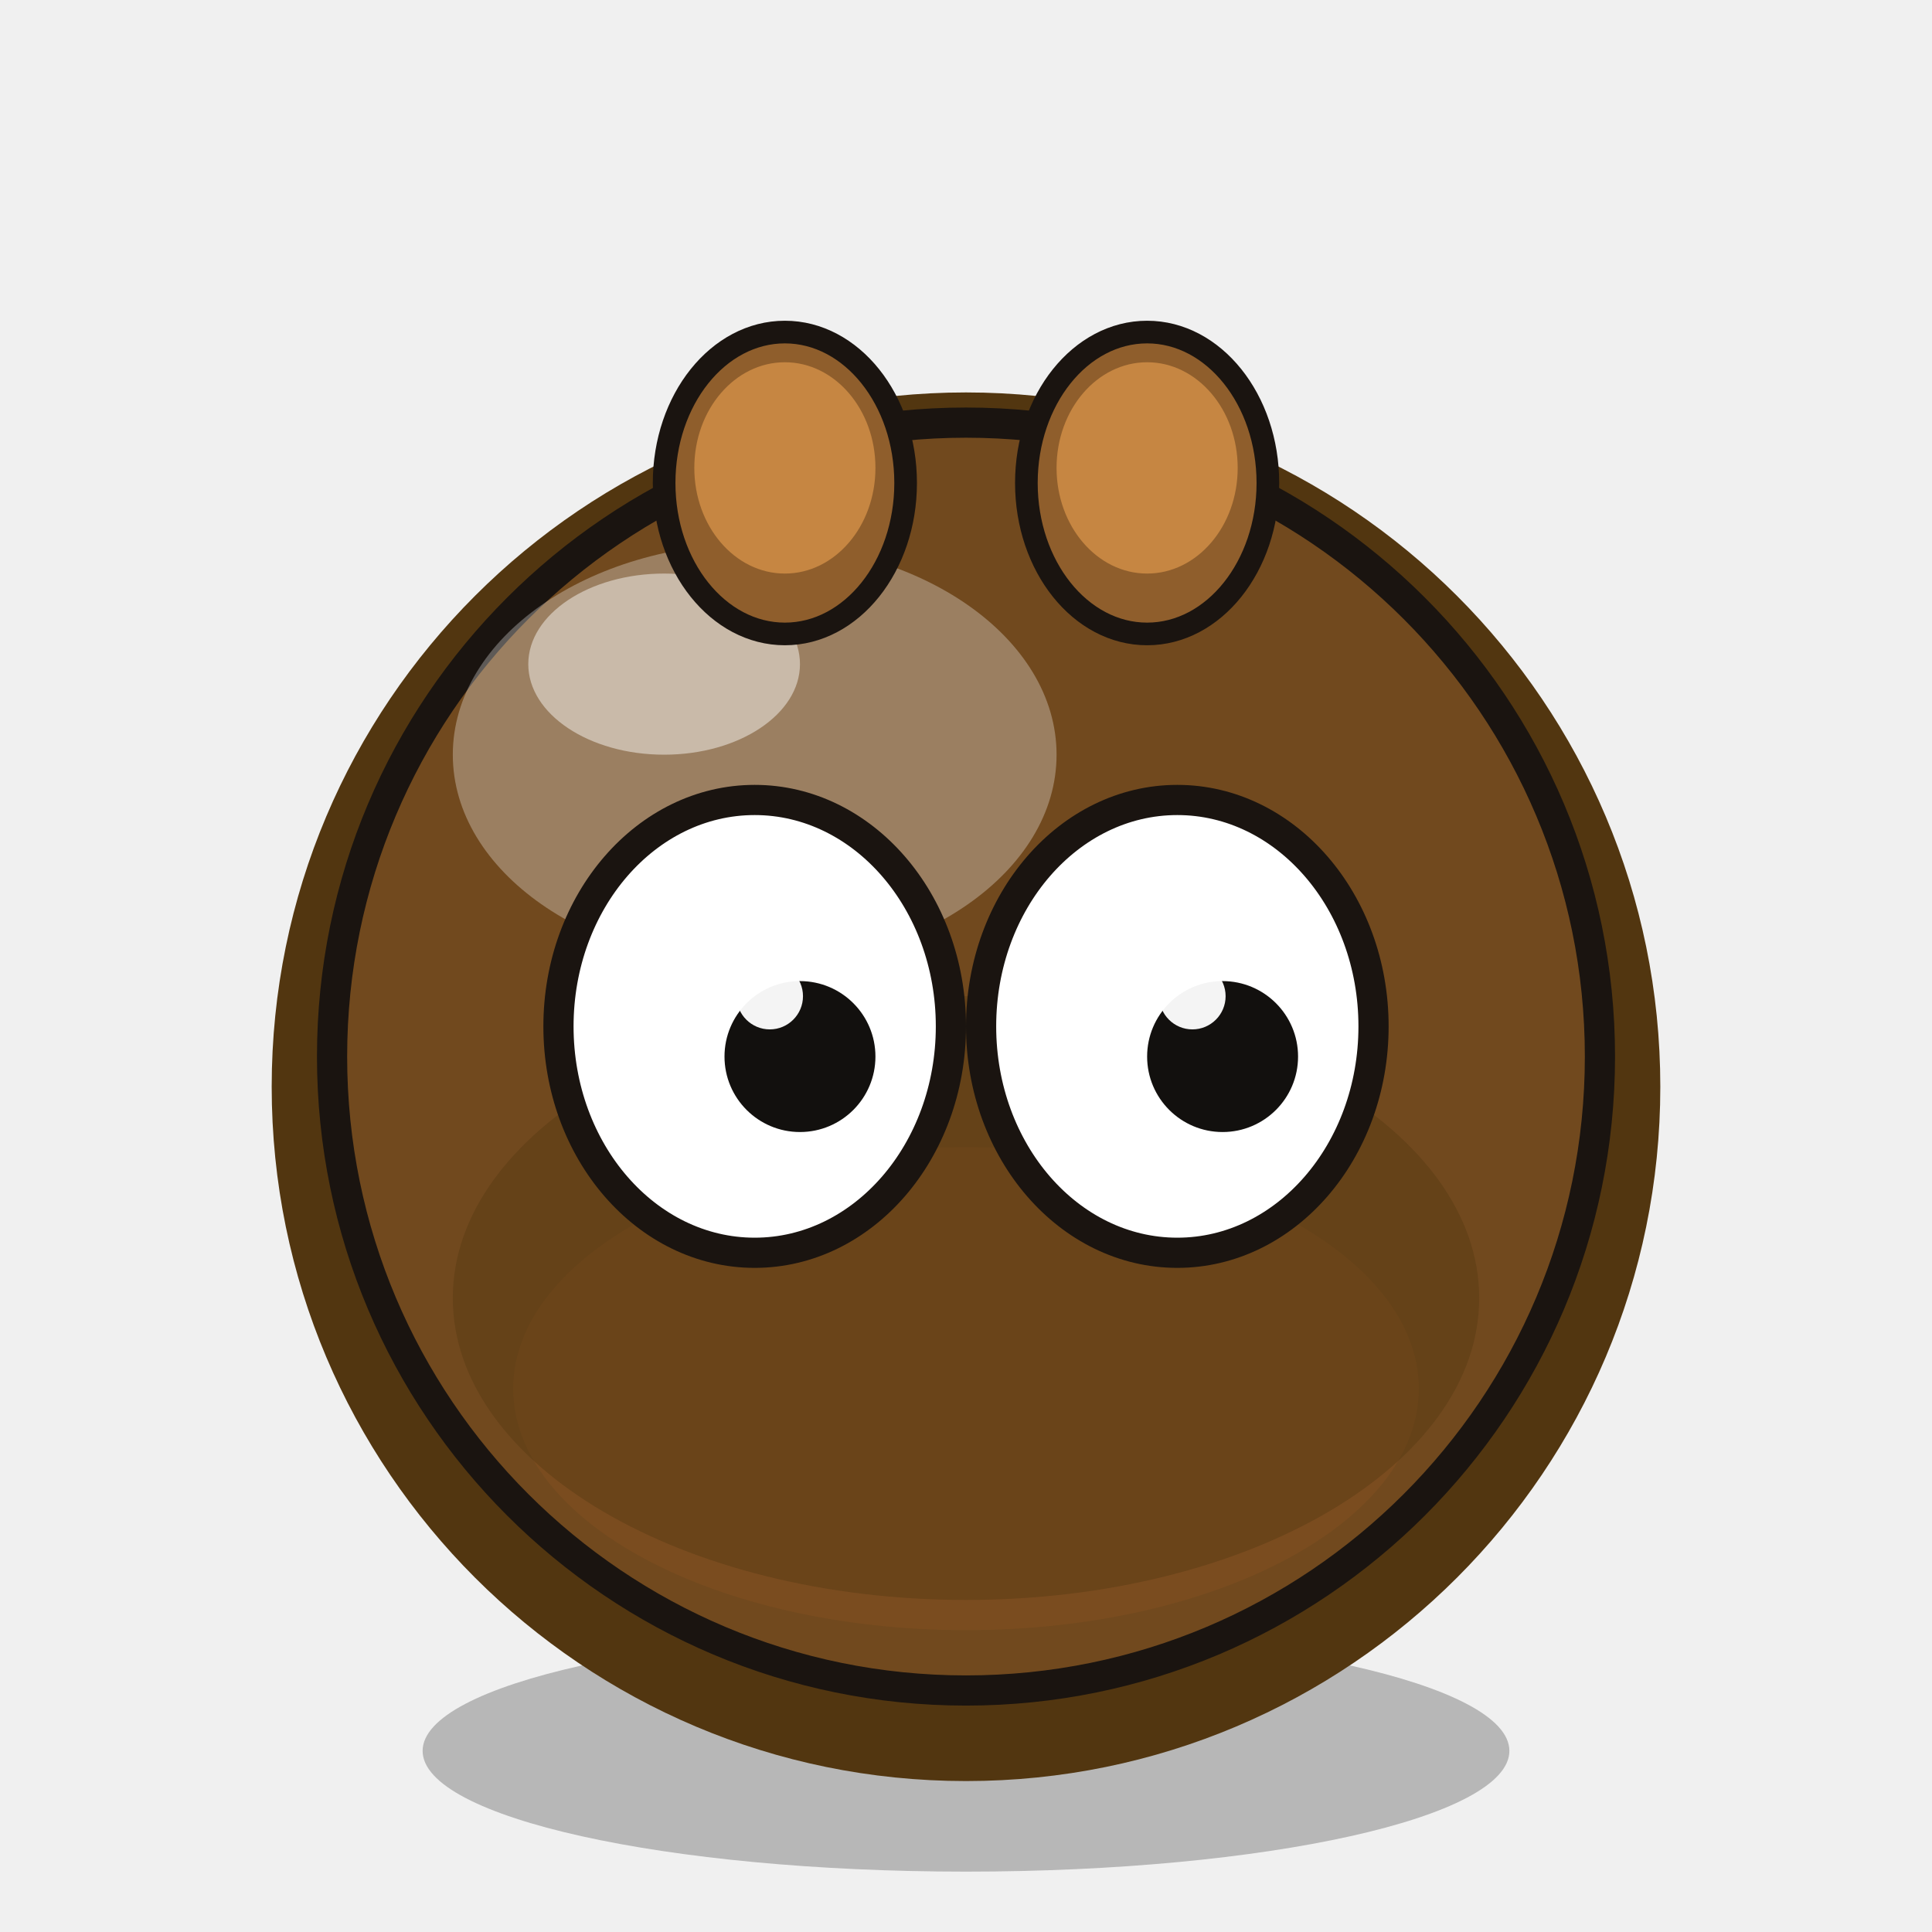
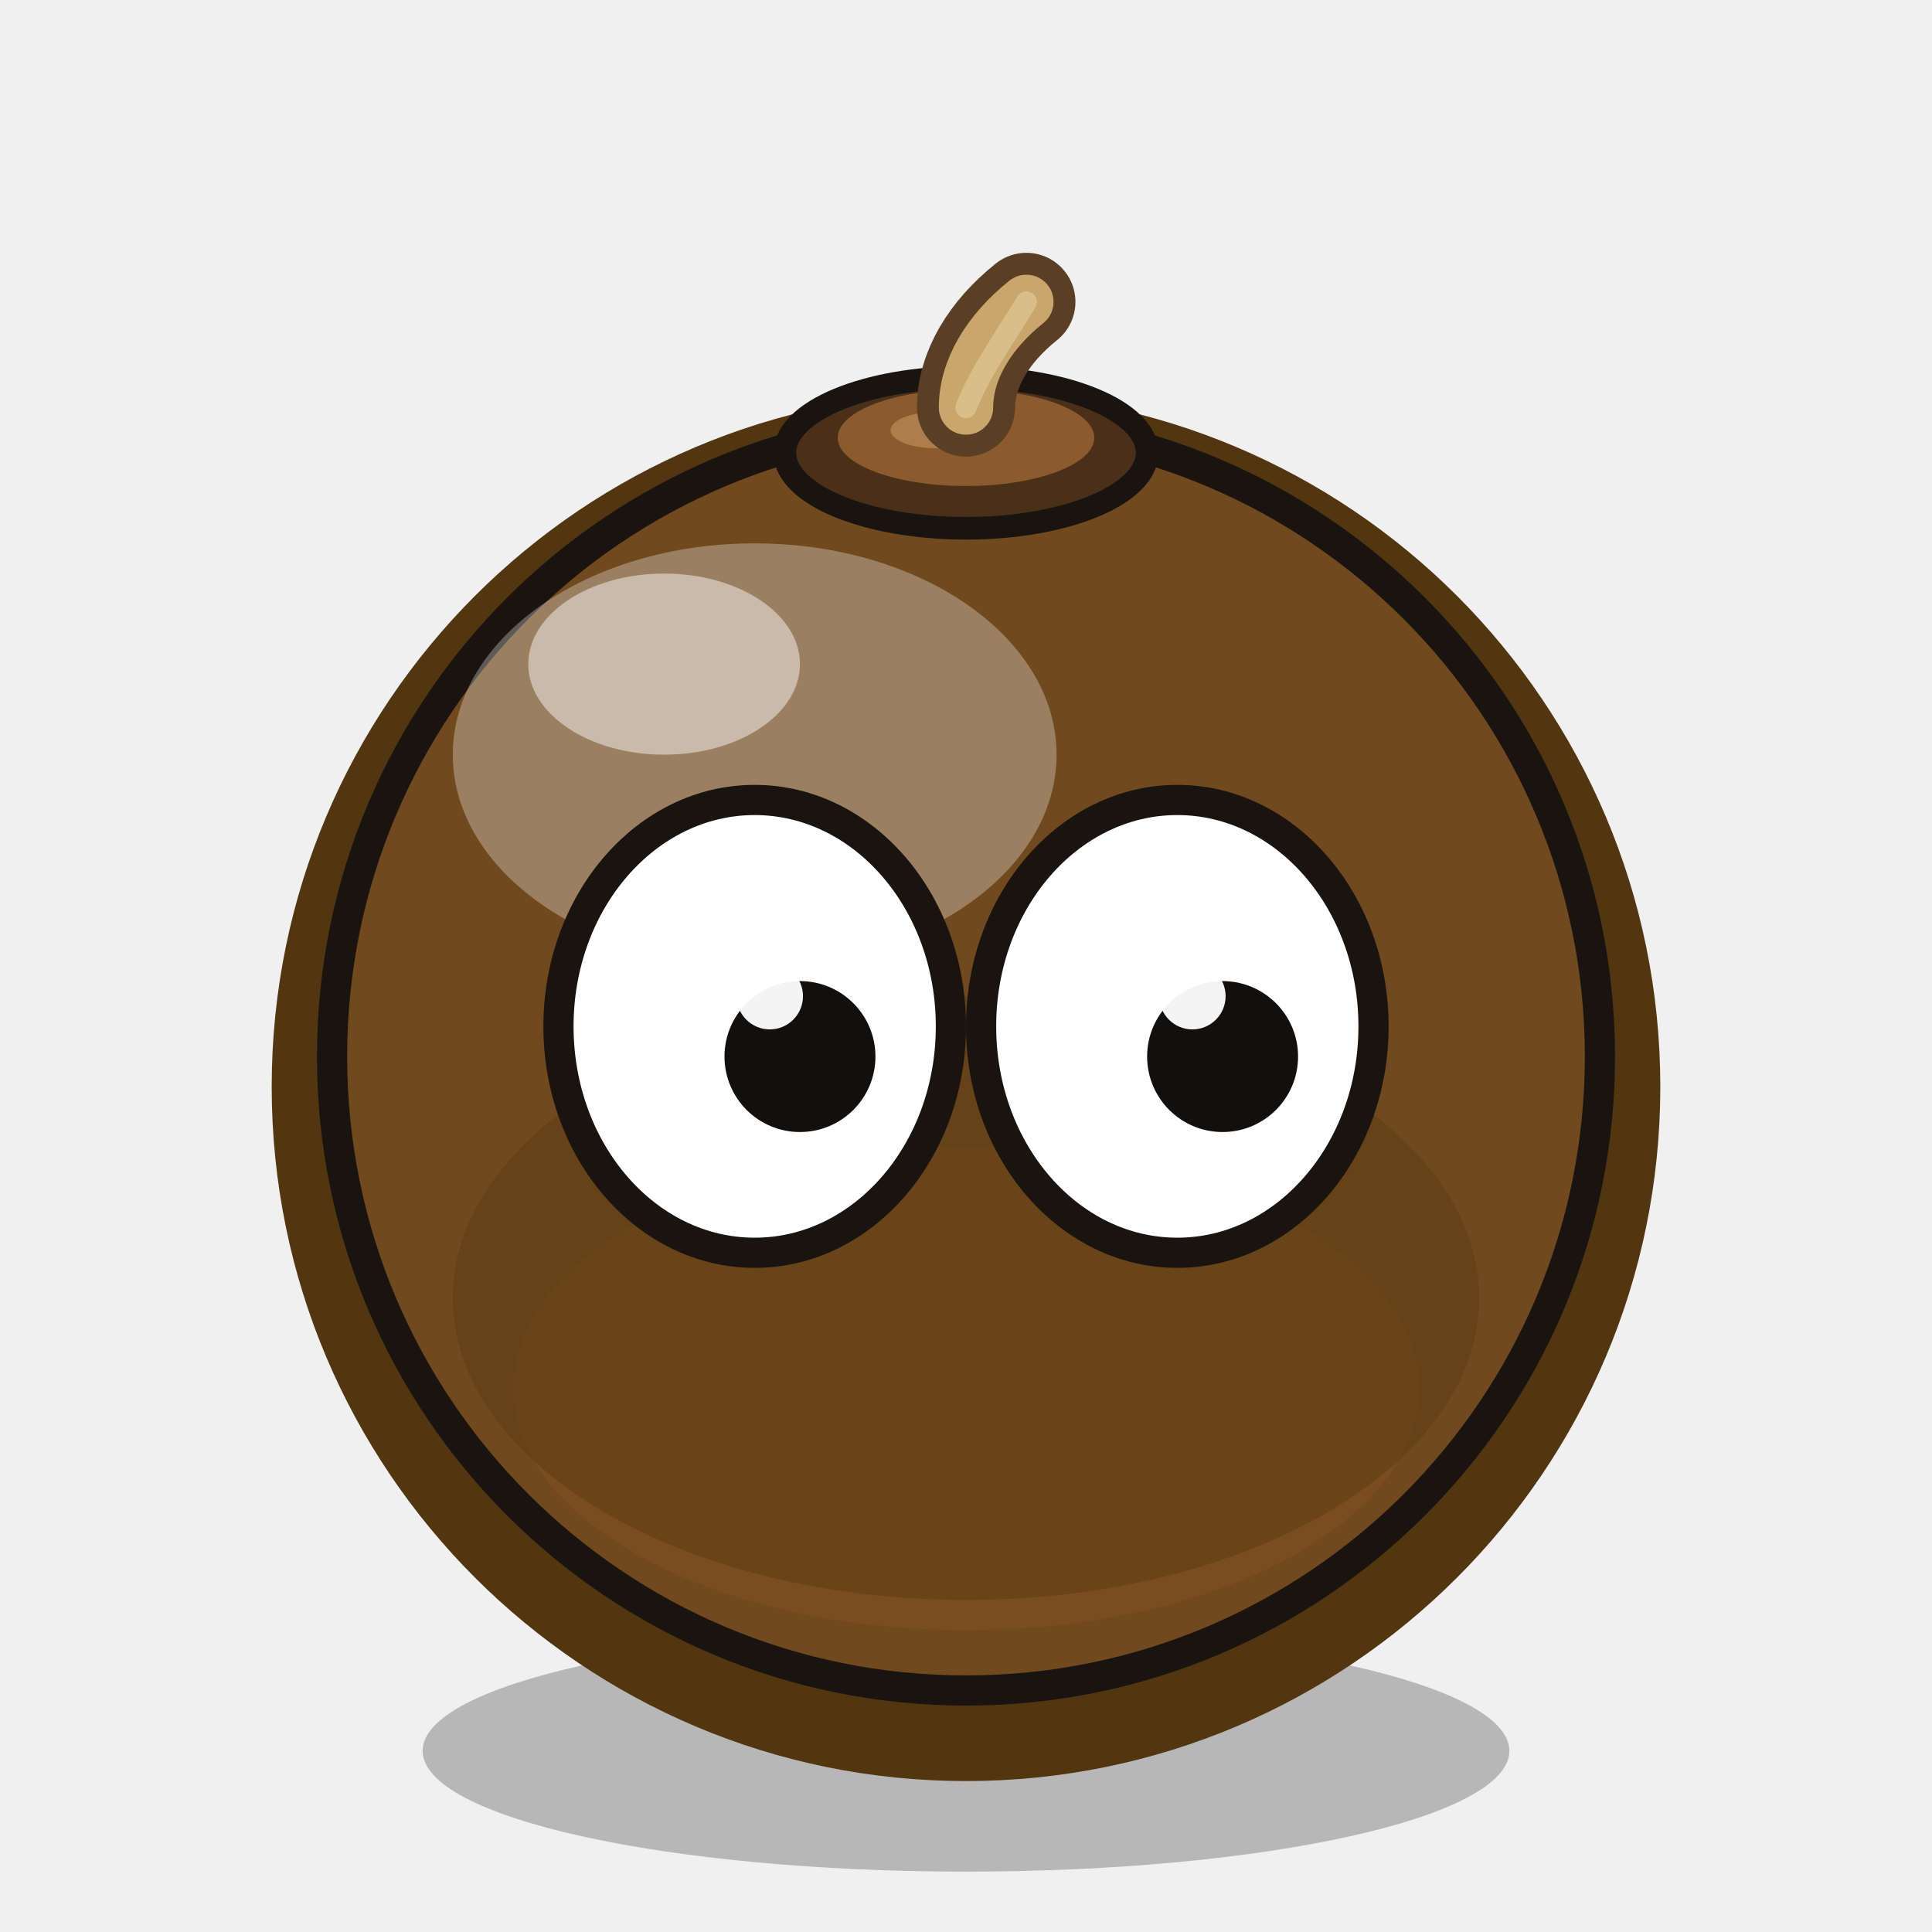
<svg xmlns="http://www.w3.org/2000/svg" viewBox="0 0 128 128" width="128" height="128">
  <ellipse cx="64" cy="116" rx="36" ry="8" fill="#000000" opacity="0.24" />
  <circle cx="64" cy="72" r="46" fill="#523610" />
  <circle cx="64" cy="70" r="42" fill="#71491E" stroke="#1A1410" stroke-width="2" />
  <ellipse cx="64" cy="92" rx="30" ry="16" fill="#FF7A2A" opacity="0.07" />
  <ellipse cx="64" cy="86" rx="34" ry="20" fill="#523610" opacity="0.40" />
  <ellipse cx="50" cy="50" rx="20" ry="14" fill="#FFFFFF" opacity="0.30" />
  <ellipse cx="44" cy="44" rx="9" ry="6" fill="#FFFFFF" opacity="0.46" />
-   <ellipse cx="52" cy="32" rx="8" ry="10" fill="#8F5E2C" stroke="#1A1410" stroke-width="1.5" />
-   <ellipse cx="52" cy="31" rx="6" ry="7" fill="#C68642" />
-   <ellipse cx="76" cy="32" rx="8" ry="10" fill="#8F5E2C" stroke="#1A1410" stroke-width="1.5" />
-   <ellipse cx="76" cy="31" rx="6" ry="7" fill="#C68642" />
+   <ellipse cx="64" cy="30" rx="12" ry="5" fill="#4A3018" stroke="#1A1410" stroke-width="1.5" />
+   <ellipse cx="64" cy="29" rx="8.5" ry="3.2" fill="#8B5A2E" />
+   <ellipse cx="62" cy="28.5" rx="3" ry="1.2" fill="#B88952" opacity="0.75" />
+   <path d="M64 27 C64 24.5 65.5 22 68 20" fill="none" stroke="#5A3F24" stroke-width="6.5" stroke-linecap="round" />
+   <path d="M64 27 C64 24.5 65.5 22 68 20" fill="none" stroke="#C9A66B" stroke-width="3.6" stroke-linecap="round" />
+   <path d="M64 27 C65 24.5 66.5 22.5 68 20" fill="none" stroke="#E8D2A4" stroke-width="1.4" stroke-linecap="round" opacity="0.55" />
  <ellipse cx="50" cy="68" rx="13" ry="15" fill="#FFFFFF" stroke="#1A1410" stroke-width="2" />
  <ellipse cx="78" cy="68" rx="13" ry="15" fill="#FFFFFF" stroke="#1A1410" stroke-width="2" />
  <circle cx="53" cy="70" r="5" fill="#12100E" />
  <circle cx="81" cy="70" r="5" fill="#12100E" />
  <circle cx="51" cy="66" r="2.2" fill="#FFFFFF" opacity="0.95" />
  <circle cx="79" cy="66" r="2.2" fill="#FFFFFF" opacity="0.95" />
</svg>
